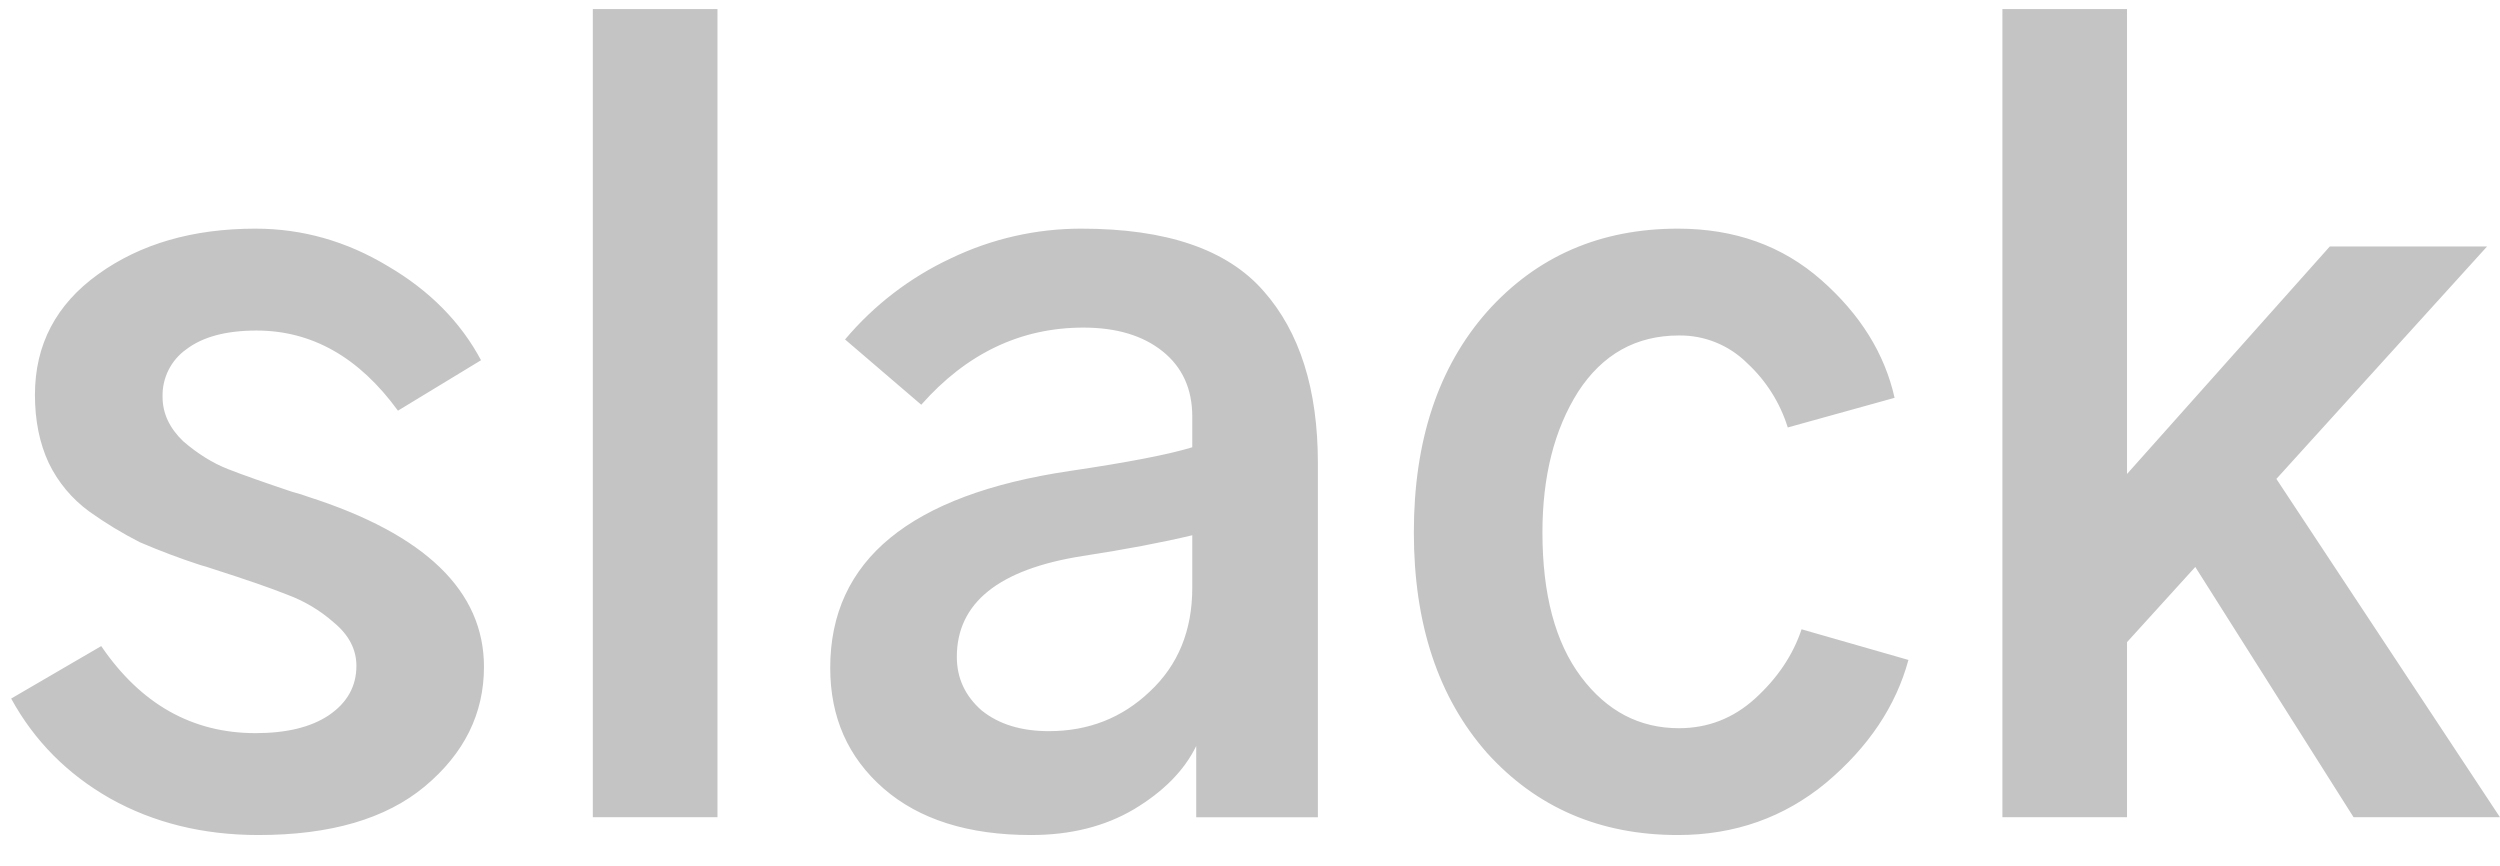
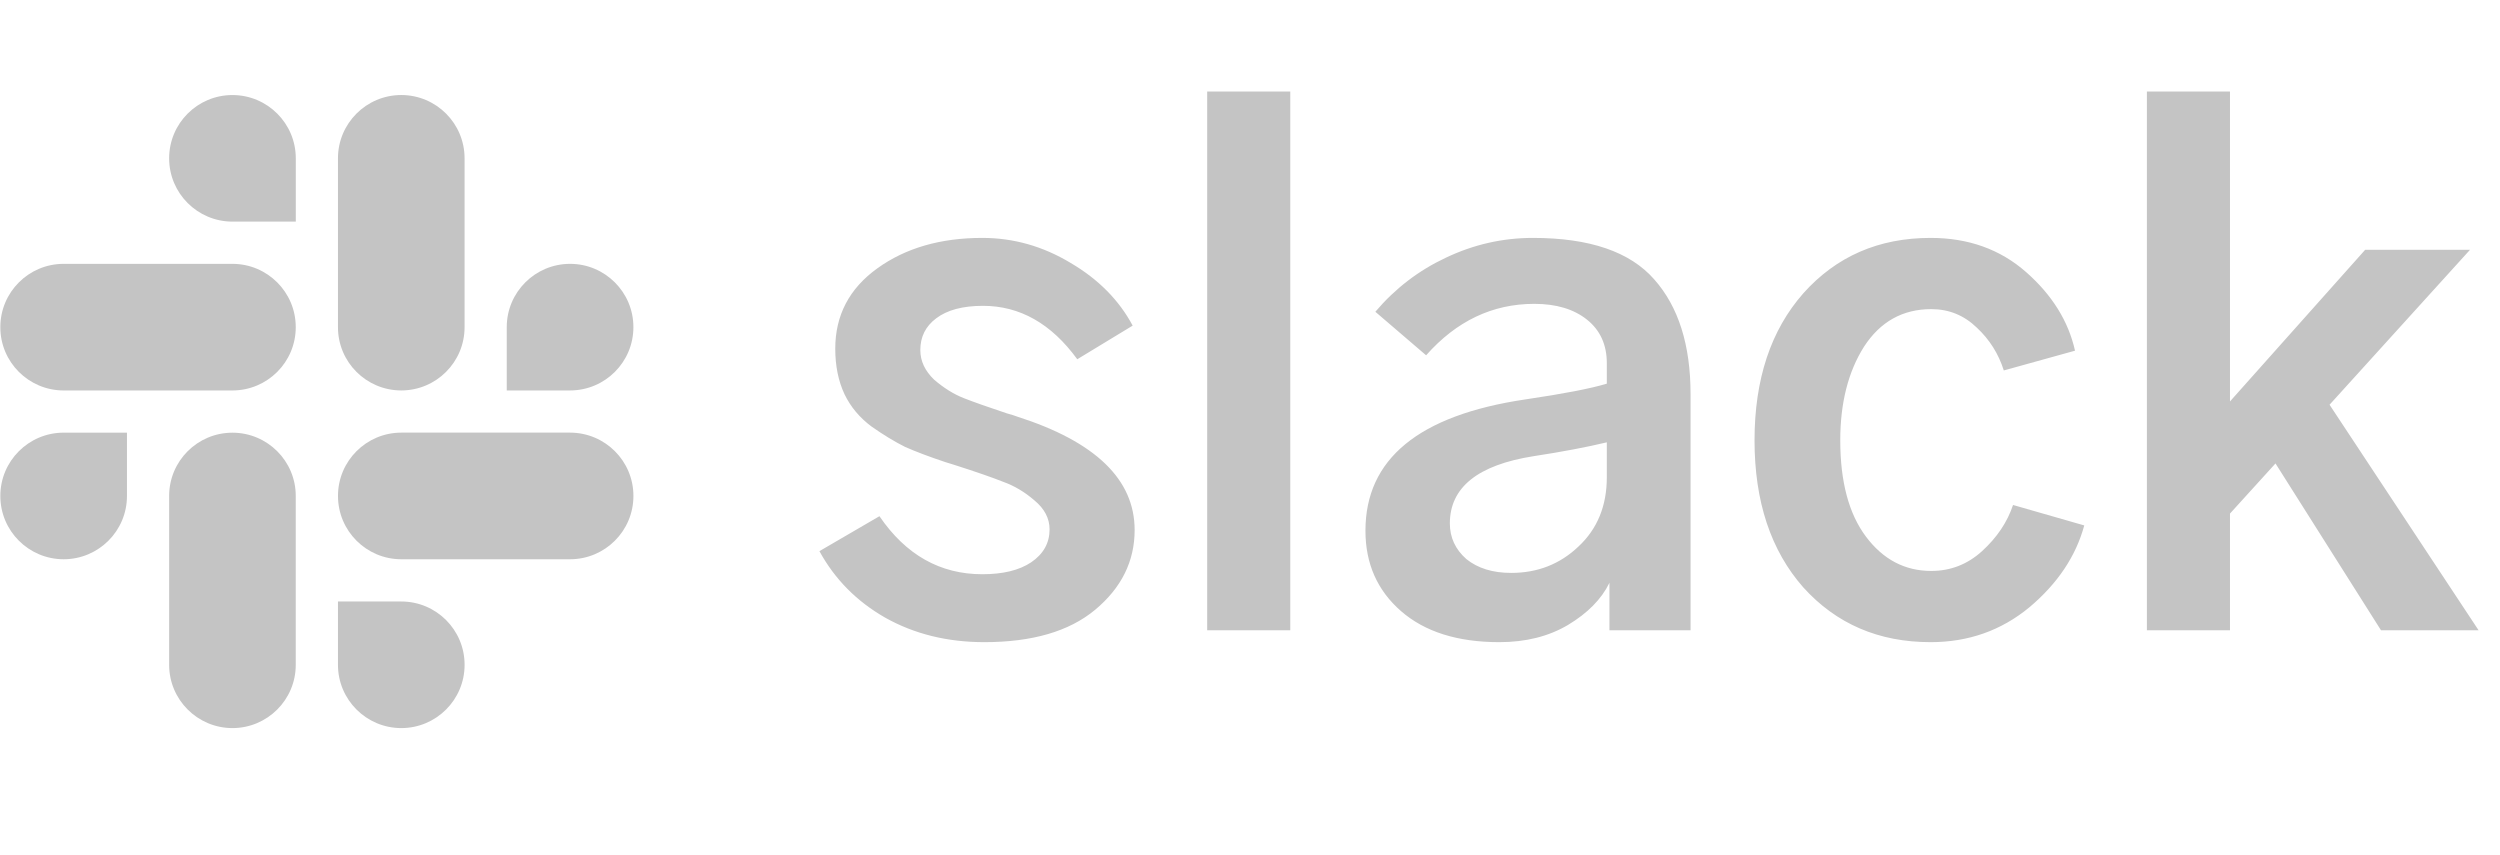
- <svg xmlns="http://www.w3.org/2000/svg" width="78" height="27" fill="none" viewBox="0 0 78 27">
-   <path fill="#C4C4C4" d="m.35 21.794 2.808-1.636c1.234 1.81 2.839 2.716 4.814 2.716.967 0 1.728-.185 2.284-.556.576-.39.864-.905.864-1.543 0-.514-.236-.967-.71-1.358a4.598 4.598 0 0 0-1.45-.864c-.515-.206-1.286-.473-2.315-.802a6.263 6.263 0 0 0-.401-.124 22.107 22.107 0 0 1-1.883-.71 12.412 12.412 0 0 1-1.574-.956 4.061 4.061 0 0 1-1.265-1.513c-.288-.617-.432-1.327-.432-2.129 0-1.564.658-2.819 1.975-3.765 1.317-.947 2.953-1.42 4.907-1.42 1.461 0 2.84.391 4.136 1.173 1.296.761 2.263 1.739 2.9 2.932l-2.592 1.574c-1.214-1.667-2.685-2.5-4.413-2.5-.946 0-1.677.195-2.191.586a1.76 1.76 0 0 0-.74 1.482c0 .514.215.977.647 1.389.453.39.916.678 1.39.864.472.185 1.141.421 2.005.71.226.061.391.113.494.154C13.27 16.67 15.1 18.44 15.1 20.806c0 1.46-.617 2.706-1.851 3.734-1.214 1.009-2.943 1.513-5.185 1.513-1.728 0-3.272-.381-4.63-1.142-1.337-.762-2.366-1.8-3.086-3.117Zm18.146 3.703V.283h3.889v25.214h-3.889Zm11.357-5c0 .659.258 1.214.772 1.667.535.432 1.234.648 2.099.648 1.234 0 2.283-.411 3.148-1.234.884-.823 1.327-1.904 1.327-3.24V16.7c-.947.227-2.089.443-3.426.648-2.613.412-3.92 1.461-3.92 3.148Zm-3.95.34c0-3.354 2.49-5.401 7.469-6.142 1.81-.267 3.086-.514 3.827-.74v-.957c0-.864-.31-1.543-.926-2.037-.617-.494-1.44-.74-2.47-.74-1.954 0-3.641.802-5.06 2.407l-2.377-2.037a9.655 9.655 0 0 1 3.302-2.531 9.363 9.363 0 0 1 4.074-.926c2.654 0 4.547.648 5.679 1.944 1.131 1.276 1.697 3.066 1.697 5.37v11.05h-3.796v-2.223c-.37.761-1.018 1.42-1.944 1.975-.906.535-1.975.803-3.21.803-1.954 0-3.487-.484-4.598-1.45-1.111-.968-1.667-2.223-1.667-3.766Zm18.209-4.228c0-2.86.76-5.154 2.283-6.882 1.544-1.729 3.529-2.593 5.957-2.593 1.77 0 3.26.535 4.475 1.605 1.214 1.07 1.975 2.294 2.284 3.673l-3.333.925a4.58 4.58 0 0 0-1.266-2.006 2.96 2.96 0 0 0-2.13-.864c-1.337 0-2.386.587-3.147 1.76-.74 1.172-1.111 2.633-1.111 4.382 0 1.934.4 3.436 1.203 4.506.803 1.07 1.821 1.605 3.056 1.605.905 0 1.697-.31 2.376-.926.7-.638 1.183-1.358 1.45-2.16l3.334.956c-.391 1.44-1.245 2.716-2.562 3.827-1.317 1.09-2.86 1.636-4.63 1.636-2.427 0-4.412-.854-5.956-2.562-1.522-1.728-2.283-4.022-2.283-6.882Zm18.363 8.888V.283h3.888v14.505L72.69 7.69h4.907l-6.574 7.252 6.975 10.555h-4.567l-4.938-7.808-2.13 2.346v5.462h-3.888Z" class="slack" />
+ <svg xmlns="http://www.w3.org/2000/svg" width="117" height="40" viewBox="0 0 117 40" fill="none">
+   <path fill-rule="evenodd" clip-rule="evenodd" d="M10.878 4.448C9.241 4.449 7.915 5.775 7.916 7.41C7.915 9.044 9.242 10.37 10.88 10.372H13.843V7.411C13.844 5.776 12.517 4.45 10.878 4.448C10.88 4.448 10.88 4.448 10.878 4.448V4.448ZM10.878 12.348H2.979C1.341 12.349 0.014 13.676 0.016 15.31C0.013 16.945 1.34 18.271 2.978 18.274H10.878C12.516 18.272 13.843 16.946 13.841 15.311C13.843 13.676 12.516 12.349 10.878 12.348Z" fill="#C4C4C4" />
+   <path fill-rule="evenodd" clip-rule="evenodd" d="M29.643 15.31C29.644 13.676 28.317 12.349 26.68 12.348C25.042 12.349 23.715 13.676 23.716 15.31V18.273H26.68C28.317 18.272 29.644 16.946 29.643 15.31ZM21.742 15.31V7.41C21.743 5.776 20.418 4.45 18.78 4.447C17.142 4.449 15.816 5.775 15.817 7.41V15.31C15.814 16.945 17.141 18.271 18.779 18.273C20.416 18.272 21.743 16.946 21.742 15.31Z" fill="#C4C4C4" />
+   <path fill-rule="evenodd" clip-rule="evenodd" d="M18.78 34.075C20.418 34.073 21.744 32.747 21.743 31.113C21.744 29.478 20.418 28.151 18.78 28.15H15.817V31.113C15.816 32.746 17.142 34.072 18.78 34.075ZM18.78 26.173H26.681C28.318 26.172 29.645 24.845 29.644 23.211C29.646 21.576 28.32 20.25 26.682 20.247H18.781C17.143 20.248 15.817 21.575 15.818 23.209C15.817 24.845 17.142 26.172 18.78 26.173Z" fill="#C4C4C4" />
+   <path fill-rule="evenodd" clip-rule="evenodd" d="M0.016 23.211C0.014 24.845 1.341 26.172 2.979 26.173C4.617 26.172 5.943 24.845 5.942 23.211V20.248H2.979C1.341 20.25 0.014 21.576 0.016 23.211ZM7.916 23.211V31.111C7.914 32.746 9.241 34.072 10.878 34.075C12.516 34.073 13.843 32.747 13.841 31.113V23.213C13.844 21.579 12.517 20.252 10.88 20.25C9.241 20.25 7.915 21.576 7.916 23.211C7.916 23.212 7.916 23.211 7.916 23.211Z" fill="#C4C4C4" />
+   <path d="M38.349 25.794L41.158 24.158C42.392 25.968 43.997 26.874 45.972 26.874C46.939 26.874 47.7 26.689 48.256 26.318C48.832 25.927 49.12 25.413 49.12 24.775C49.12 24.261 48.883 23.808 48.41 23.417C47.958 23.026 47.474 22.738 46.96 22.553C46.445 22.347 45.674 22.08 44.645 21.751C44.46 21.689 44.326 21.648 44.244 21.627C43.503 21.38 42.876 21.144 42.361 20.917C41.868 20.671 41.343 20.352 40.787 19.961C40.232 19.549 39.81 19.045 39.522 18.448C39.234 17.831 39.09 17.121 39.09 16.319C39.09 14.755 39.748 13.5 41.065 12.554C42.382 11.607 44.018 11.134 45.972 11.134C47.433 11.134 48.812 11.525 50.108 12.307C51.404 13.068 52.371 14.046 53.009 15.239L50.416 16.813C49.202 15.146 47.731 14.313 46.003 14.313C45.057 14.313 44.326 14.508 43.812 14.899C43.318 15.27 43.071 15.764 43.071 16.381C43.071 16.895 43.287 17.358 43.719 17.77C44.172 18.16 44.635 18.448 45.108 18.634C45.581 18.819 46.25 19.055 47.114 19.343C47.34 19.405 47.505 19.457 47.608 19.498C51.27 20.671 53.101 22.44 53.101 24.806C53.101 26.267 52.484 27.512 51.25 28.54C50.036 29.549 48.307 30.053 46.065 30.053C44.337 30.053 42.793 29.672 41.435 28.911C40.098 28.149 39.069 27.11 38.349 25.794ZM56.496 29.497V4.283H60.385V29.497H56.496ZM67.853 24.497C67.853 25.156 68.111 25.711 68.625 26.164C69.16 26.596 69.859 26.812 70.724 26.812C71.958 26.812 73.007 26.401 73.871 25.578C74.756 24.755 75.199 23.674 75.199 22.337V20.701C74.252 20.928 73.11 21.144 71.773 21.349C69.16 21.761 67.853 22.81 67.853 24.497ZM63.903 24.837C63.903 21.483 66.393 19.436 71.372 18.695C73.182 18.428 74.458 18.181 75.199 17.955V16.998C75.199 16.134 74.89 15.455 74.273 14.961C73.656 14.467 72.832 14.22 71.804 14.22C69.849 14.22 68.162 15.023 66.742 16.628L64.366 14.591C65.292 13.5 66.393 12.657 67.668 12.06C68.964 11.443 70.322 11.134 71.742 11.134C74.396 11.134 76.289 11.782 77.421 13.079C78.552 14.354 79.118 16.144 79.118 18.448V29.497H75.322V27.275C74.952 28.036 74.304 28.695 73.378 29.25C72.472 29.785 71.403 30.053 70.168 30.053C68.213 30.053 66.681 29.569 65.57 28.602C64.459 27.635 63.903 26.38 63.903 24.837ZM82.112 20.609C82.112 17.749 82.873 15.455 84.395 13.727C85.939 11.998 87.924 11.134 90.352 11.134C92.121 11.134 93.613 11.669 94.827 12.739C96.041 13.809 96.802 15.033 97.111 16.412L93.778 17.337C93.531 16.556 93.109 15.887 92.512 15.331C91.915 14.755 91.206 14.467 90.383 14.467C89.045 14.467 87.996 15.054 87.235 16.226C86.494 17.399 86.124 18.86 86.124 20.609C86.124 22.543 86.525 24.045 87.327 25.115C88.13 26.184 89.148 26.72 90.383 26.72C91.288 26.72 92.08 26.411 92.759 25.794C93.459 25.156 93.942 24.436 94.21 23.633L97.543 24.59C97.152 26.03 96.298 27.306 94.981 28.417C93.664 29.507 92.121 30.053 90.352 30.053C87.924 30.053 85.939 29.199 84.395 27.491C82.873 25.763 82.112 23.469 82.112 20.609ZM100.475 29.497V4.283H104.363V18.788L110.69 11.69H115.597L109.023 18.942L115.998 29.497H111.431L106.493 21.689L104.363 24.035V29.497H100.475Z" fill="#C4C4C4" />
</svg>
